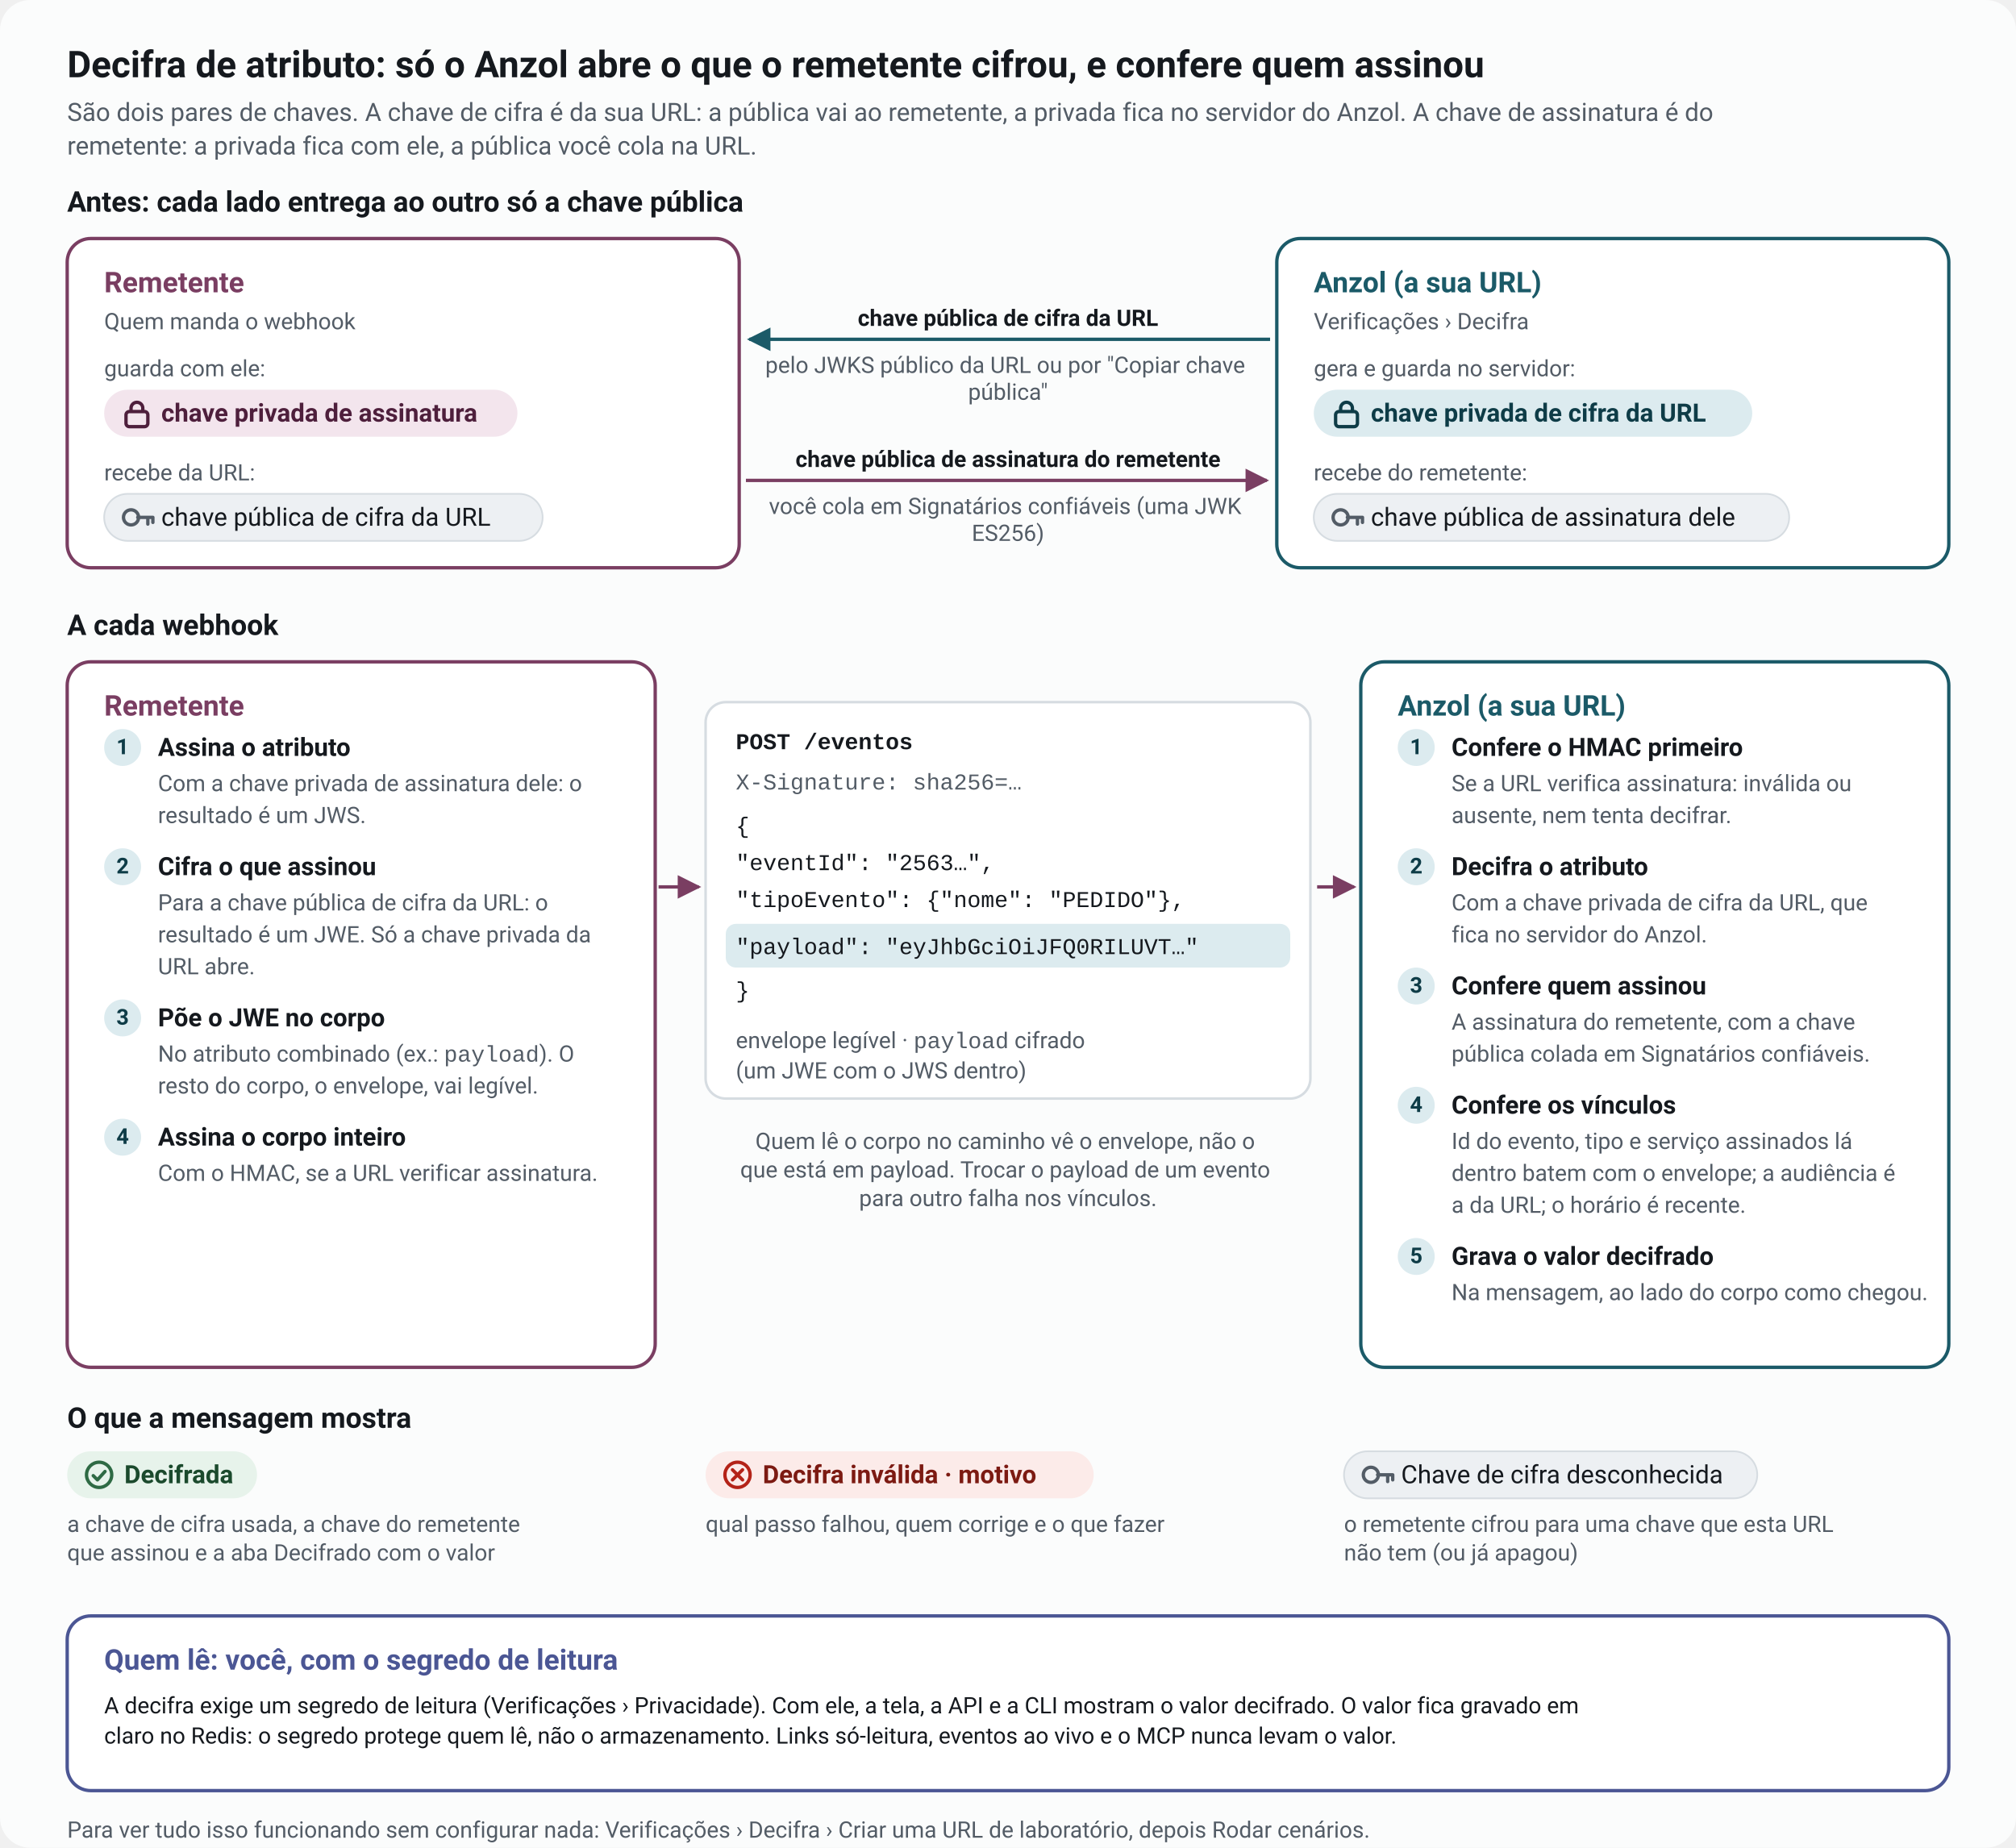
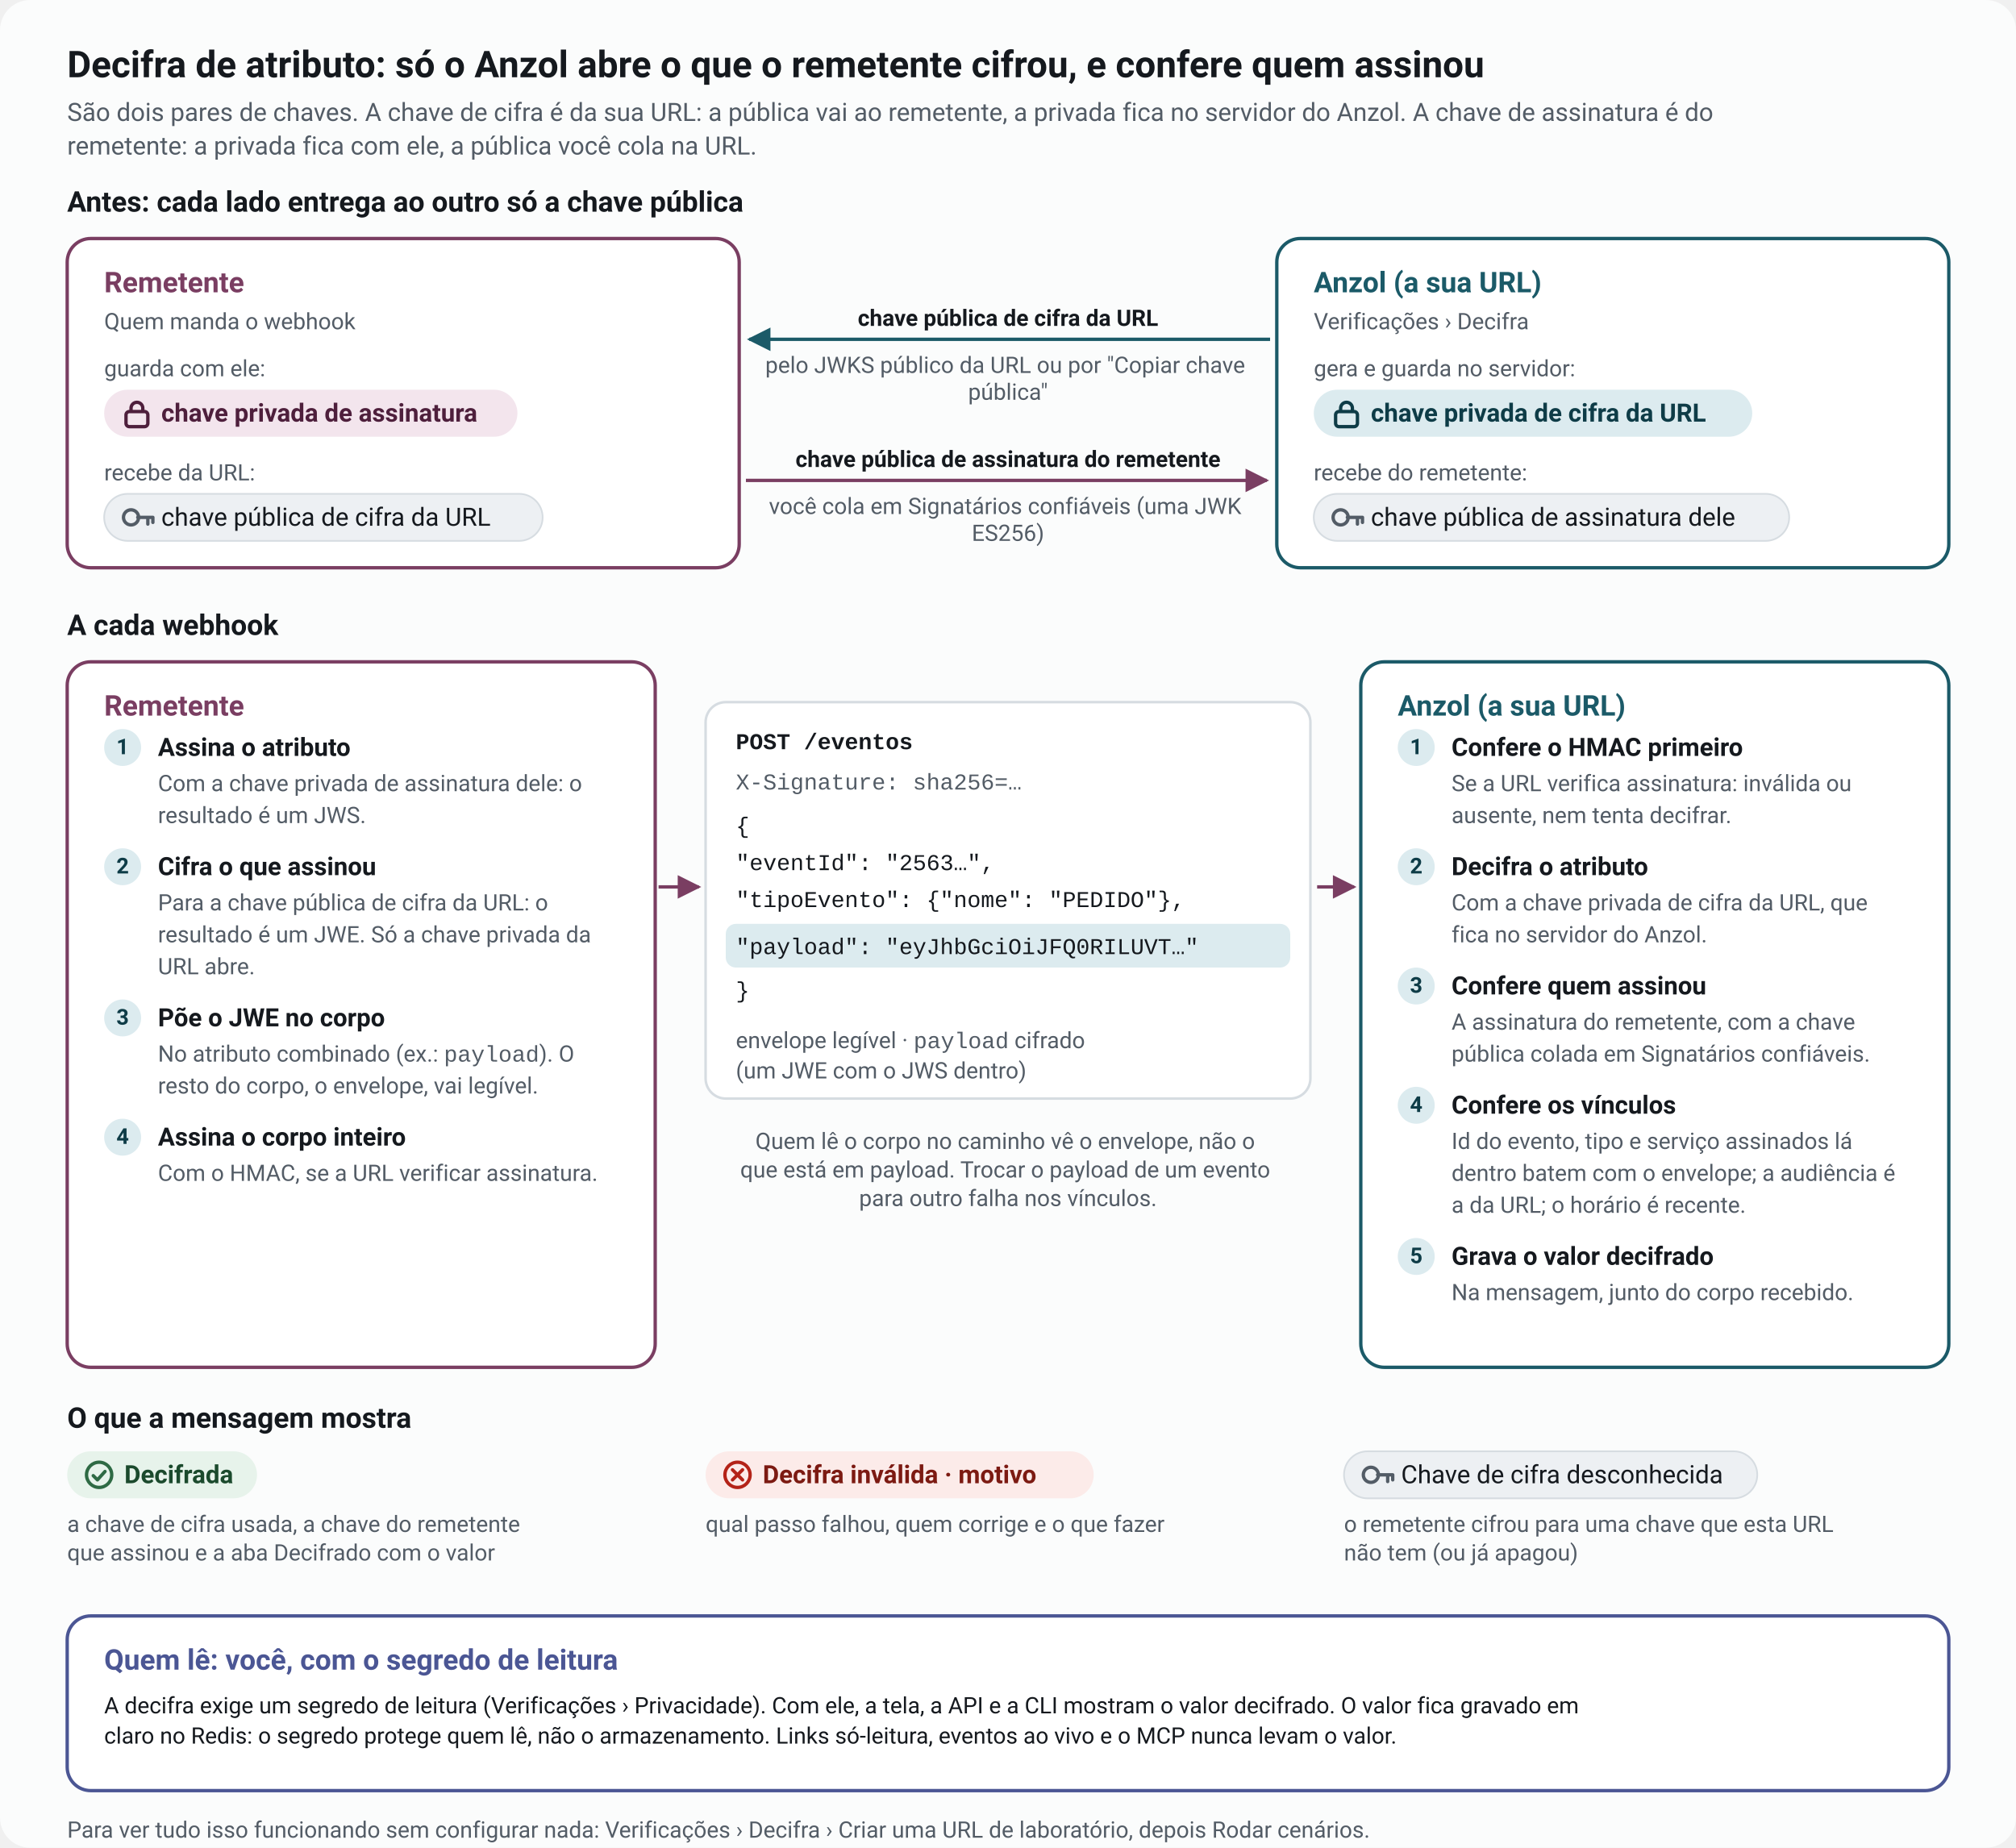
<svg xmlns="http://www.w3.org/2000/svg" viewBox="0 0 1200 1100" width="1200" height="1100" role="img" aria-labelledby="titulo descricao" font-family="-apple-system, BlinkMacSystemFont, 'Segoe UI', Roboto, Helvetica, Arial, sans-serif">
  <defs>
    <marker id="seta" viewBox="0 0 10 10" refX="9" refY="5" markerWidth="7" markerHeight="7" orient="auto-start-reverse">
      <path d="M0 0 L10 5 L0 10 z" fill="#78818b" />
    </marker>
    <marker id="seta-primary" viewBox="0 0 10 10" refX="9" refY="5" markerWidth="7" markerHeight="7" orient="auto-start-reverse">
      <path d="M0 0 L10 5 L0 10 z" fill="#1b5a68" />
    </marker>
    <marker id="seta-tertiary" viewBox="0 0 10 10" refX="9" refY="5" markerWidth="7" markerHeight="7" orient="auto-start-reverse">
      <path d="M0 0 L10 5 L0 10 z" fill="#7a3e62" />
    </marker>
  </defs>
  <style>
  text { font-size: 15px; fill: #15191e; }
  .t { fill: #15191e; } .m { fill: #535c66; } .b { font-weight: 600; }
  .h1 { font-size: 22px; font-weight: 700; } .h2 { font-size: 17px; font-weight: 700; } .small { font-size: 13.5px; }
  .mono { font-family: ui-monospace, 'SF Mono', Menlo, Consolas, 'Liberation Mono', monospace; font-size: 13.5px; }
  .bg { fill: #fbfcfc; }
  .card { fill: #ffffff; stroke: #d6dce1; stroke-width: 1.5; }
  .card-primary { fill: #ffffff; stroke: #1b5a68; stroke-width: 2; }
  .card-tertiary { fill: #ffffff; stroke: #7a3e62; stroke-width: 2; }
  .card-secondary { fill: #ffffff; stroke: #4b5694; stroke-width: 2; }
  .band { fill: #edf0f3; stroke: none; }
  .primary { fill: #1b5a68; } .tertiary { fill: #7a3e62; } .secondary { fill: #4b5694; }
  .arrow { fill: none; stroke: #78818b; stroke-width: 2; marker-end: url(#seta); }
  .arrow-primary { fill: none; stroke: #1b5a68; stroke-width: 2; marker-end: url(#seta-primary); }
  .arrow-tertiary { fill: none; stroke: #7a3e62; stroke-width: 2; marker-end: url(#seta-tertiary); }
  .arrow-dashed { fill: none; stroke: #78818b; stroke-width: 2; stroke-dasharray: 6 5; marker-end: url(#seta); }
  .num { fill: #dcebef; } .num-t { fill: #0e3c47; font-size: 13px; font-weight: 700; }
  .neutro { fill: #edf0f3; stroke: #d6dce1; } .neutro-t { fill: #15191e; } .neutro-i { color: #535c66; }
  .pri { fill: #dcebef; } .pri-t { fill: #0e3c47; font-weight: 600; } .pri-i { color: #0e3c47; }
  .ter { fill: #f3e5ed; } .ter-t { fill: #4e1f3c; font-weight: 600; } .ter-i { color: #4e1f3c; }
  .ok { fill: #e7f3eb; } .ok-t { fill: #1b4a2d; font-weight: 600; } .ok-i { color: #2e6a44; }
  .bad { fill: #fcebe9; } .bad-t { fill: #7c1a12; font-weight: 600; } .bad-i { color: #b42318; }
  .hl { fill: #dcebef; }
  .icon-primary { color: #1b5a68; } .icon-tertiary { color: #7a3e62; }
  .cyl { fill: #edf0f3; stroke: #78818b; stroke-width: 1.5; }
</style>
  <rect class="bg" width="100%" height="100%" rx="18" />
  <text x="40" y="46" class="h1" text-anchor="start">
    <tspan x="40" dy="0">Decifra de atributo: só o Anzol abre o que o remetente cifrou, e confere quem assinou</tspan>
  </text>
  <text x="40" y="72" class="m" text-anchor="start">
    <tspan x="40" dy="0">São dois pares de chaves. A chave de cifra é da sua URL: a pública vai ao remetente, a privada fica no servidor do Anzol. A chave de assinatura é do</tspan>
    <tspan x="40" dy="20">remetente: a privada fica com ele, a pública você cola na URL.</tspan>
  </text>
  <text x="40" y="126" class="h2" text-anchor="start">
    <tspan x="40" dy="0">Antes: cada lado entrega ao outro só a chave pública</tspan>
  </text>
  <rect x="40" y="142" width="400" height="196" rx="14" class="card-tertiary" />
  <text x="62" y="174" class="h2 tertiary">Remetente</text>
  <text x="62" y="196" class="m small" text-anchor="start">
    <tspan x="62" dy="0">Quem manda o webhook</tspan>
  </text>
  <text x="62" y="224" class="m small" text-anchor="start">
    <tspan x="62" dy="0">guarda com ele:</tspan>
  </text>
  <g>
    <rect x="62" y="232" width="246" height="28" rx="14" class="ter" />
    <g transform="translate(72, 237)" class="ter-i">
      <rect x="3" y="8" width="13" height="9" rx="2" fill="none" stroke="currentColor" stroke-width="2" />
      <path d="M6 8 V6 a3.5 3.5 0 0 1 7 0 V8" fill="none" stroke="currentColor" stroke-width="2" />
    </g>
    <text x="96" y="251" text-anchor="start" class="ter-t">chave privada de assinatura</text>
  </g>
  <text x="62" y="286" class="m small" text-anchor="start">
    <tspan x="62" dy="0">recebe da URL:</tspan>
  </text>
  <g>
    <rect x="62" y="294" width="261" height="28" rx="14" class="neutro" />
    <g transform="translate(72, 299)" class="neutro-i">
      <circle cx="6" cy="9" r="4.5" fill="none" stroke="currentColor" stroke-width="2" />
      <path d="M10 9 H19 M16 9 v4 M19 9 v3" fill="none" stroke="currentColor" stroke-width="2" stroke-linecap="round" />
    </g>
    <text x="96" y="313" text-anchor="start" class="neutro-t">chave pública de cifra da URL</text>
  </g>
  <rect x="760" y="142" width="400" height="196" rx="14" class="card-primary" />
  <text x="782" y="174" class="h2 primary">Anzol (a sua URL)</text>
  <text x="782" y="196" class="m small" text-anchor="start">
    <tspan x="782" dy="0">Verificações › Decifra</tspan>
  </text>
  <text x="782" y="224" class="m small" text-anchor="start">
    <tspan x="782" dy="0">gera e guarda no servidor:</tspan>
  </text>
  <g>
    <rect x="782" y="232" width="261" height="28" rx="14" class="pri" />
    <g transform="translate(792, 237)" class="pri-i">
      <rect x="3" y="8" width="13" height="9" rx="2" fill="none" stroke="currentColor" stroke-width="2" />
      <path d="M6 8 V6 a3.5 3.5 0 0 1 7 0 V8" fill="none" stroke="currentColor" stroke-width="2" />
    </g>
    <text x="816" y="251" text-anchor="start" class="pri-t">chave privada de cifra da URL</text>
  </g>
  <text x="782" y="286" class="m small" text-anchor="start">
    <tspan x="782" dy="0">recebe do remetente:</tspan>
  </text>
  <g>
    <rect x="782" y="294" width="283" height="28" rx="14" class="neutro" />
    <g transform="translate(792, 299)" class="neutro-i">
      <circle cx="6" cy="9" r="4.5" fill="none" stroke="currentColor" stroke-width="2" />
      <path d="M10 9 H19 M16 9 v4 M19 9 v3" fill="none" stroke="currentColor" stroke-width="2" stroke-linecap="round" />
    </g>
    <text x="816" y="313" text-anchor="start" class="neutro-t">chave pública de assinatura dele</text>
  </g>
  <path d="M756 202 L446 202" class="arrow-primary" />
  <text x="600" y="194" class="b small" text-anchor="middle">
    <tspan x="600" dy="0">chave pública de cifra da URL</tspan>
  </text>
  <text x="600" y="222" class="m small" text-anchor="middle">
    <tspan x="600" dy="0">pelo JWKS público da URL ou por "Copiar chave</tspan>
    <tspan x="600" dy="16">pública"</tspan>
  </text>
  <path d="M444 286 L754 286" class="arrow-tertiary" />
  <text x="600" y="278" class="b small" text-anchor="middle">
    <tspan x="600" dy="0">chave pública de assinatura do remetente</tspan>
  </text>
  <text x="600" y="306" class="m small" text-anchor="middle">
    <tspan x="600" dy="0">você cola em Signatários confiáveis (uma JWK</tspan>
    <tspan x="600" dy="16">ES256)</tspan>
  </text>
  <text x="40" y="378" class="h2" text-anchor="start">
    <tspan x="40" dy="0">A cada webhook</tspan>
  </text>
  <rect x="40" y="394" width="350" height="420" rx="14" class="card-tertiary" />
  <text x="62" y="426" class="h2 tertiary">Remetente</text>
  <circle cx="73" cy="445" r="11" class="num" />
  <text x="73" y="449" text-anchor="middle" class="num-t">1</text>
  <text x="94" y="450" class="b t" text-anchor="start">
    <tspan x="94" dy="0">Assina o atributo</tspan>
  </text>
  <text x="94" y="471" class="m small" text-anchor="start">
    <tspan x="94" dy="0">Com a chave privada de assinatura dele: o</tspan>
    <tspan x="94" dy="19">resultado é um JWS.</tspan>
  </text>
  <circle cx="73" cy="516" r="11" class="num" />
  <text x="73" y="520" text-anchor="middle" class="num-t">2</text>
  <text x="94" y="521" class="b t" text-anchor="start">
    <tspan x="94" dy="0">Cifra o que assinou</tspan>
  </text>
  <text x="94" y="542" class="m small" text-anchor="start">
    <tspan x="94" dy="0">Para a chave pública de cifra da URL: o</tspan>
    <tspan x="94" dy="19">resultado é um JWE. Só a chave privada da</tspan>
    <tspan x="94" dy="19">URL abre.</tspan>
  </text>
  <circle cx="73" cy="606" r="11" class="num" />
  <text x="73" y="610" text-anchor="middle" class="num-t">3</text>
  <text x="94" y="611" class="b t" text-anchor="start">
    <tspan x="94" dy="0">Põe o JWE no corpo</tspan>
  </text>
  <text x="94" y="632" class="m small" text-anchor="start">
    <tspan x="94" dy="0">No atributo combinado (ex.: <tspan class="mono">payload</tspan>). O</tspan>
    <tspan x="94" dy="19">resto do corpo, o envelope, vai legível.</tspan>
  </text>
  <circle cx="73" cy="677" r="11" class="num" />
  <text x="73" y="681" text-anchor="middle" class="num-t">4</text>
  <text x="94" y="682" class="b t" text-anchor="start">
    <tspan x="94" dy="0">Assina o corpo inteiro</tspan>
  </text>
  <text x="94" y="703" class="m small" text-anchor="start">
    <tspan x="94" dy="0">Com o HMAC, se a URL verificar assinatura.</tspan>
  </text>
  <path d="M392 528 L416 528" class="arrow-tertiary" />
  <path d="M784 528 L806 528" class="arrow-tertiary" />
  <rect x="420" y="418" width="360" height="236" rx="12" class="card" />
  <text x="438" y="446" class="b" text-anchor="start">
    <tspan x="438" dy="0">
      <tspan class="mono">POST /eventos</tspan>
    </tspan>
  </text>
  <text x="438" y="470" class="mono m" text-anchor="start">
    <tspan x="438" dy="0">
      <tspan class="mono">X-Signature: sha256=…</tspan>
    </tspan>
  </text>
  <text x="438" y="496" class="mono" text-anchor="start">
    <tspan x="438" dy="0">
      <tspan class="mono">{</tspan>
    </tspan>
  </text>
  <text x="438" y="518" class="mono" text-anchor="start">
    <tspan x="438" dy="0">
      <tspan class="mono">  "eventId": "2563…",</tspan>
    </tspan>
  </text>
  <text x="438" y="540" class="mono" text-anchor="start">
    <tspan x="438" dy="0">
      <tspan class="mono">  "tipoEvento": {"nome": "PEDIDO"},</tspan>
    </tspan>
  </text>
  <rect x="432" y="550" width="336" height="26" rx="6" class="hl" />
  <text x="438" y="568" class="mono" text-anchor="start">
    <tspan x="438" dy="0">
      <tspan class="mono">  "payload": "eyJhbGciOiJFQ0RILUVT…"</tspan>
    </tspan>
  </text>
  <text x="438" y="594" class="mono" text-anchor="start">
    <tspan x="438" dy="0">
      <tspan class="mono">}</tspan>
    </tspan>
  </text>
  <text x="438" y="624" class="m small" text-anchor="start">
    <tspan x="438" dy="0">envelope legível · <tspan class="mono">payload</tspan> cifrado</tspan>
  </text>
  <text x="438" y="642" class="m small" text-anchor="start">
    <tspan x="438" dy="0">(um JWE com o JWS dentro)</tspan>
  </text>
  <text x="600" y="684" class="m small" text-anchor="middle">
    <tspan x="600" dy="0">Quem lê o corpo no caminho vê o envelope, não o</tspan>
    <tspan x="600" dy="17">que está em payload. Trocar o payload de um evento</tspan>
    <tspan x="600" dy="17">para outro falha nos vínculos.</tspan>
  </text>
  <rect x="810" y="394" width="350" height="420" rx="14" class="card-primary" />
  <text x="832" y="426" class="h2 primary">Anzol (a sua URL)</text>
  <circle cx="843" cy="445" r="11" class="num" />
  <text x="843" y="449" text-anchor="middle" class="num-t">1</text>
  <text x="864" y="450" class="b t" text-anchor="start">
    <tspan x="864" dy="0">Confere o HMAC primeiro</tspan>
  </text>
  <text x="864" y="471" class="m small" text-anchor="start">
    <tspan x="864" dy="0">Se a URL verifica assinatura: inválida ou</tspan>
    <tspan x="864" dy="19">ausente, nem tenta decifrar.</tspan>
  </text>
  <circle cx="843" cy="516" r="11" class="num" />
  <text x="843" y="520" text-anchor="middle" class="num-t">2</text>
  <text x="864" y="521" class="b t" text-anchor="start">
    <tspan x="864" dy="0">Decifra o atributo</tspan>
  </text>
  <text x="864" y="542" class="m small" text-anchor="start">
    <tspan x="864" dy="0">Com a chave privada de cifra da URL, que</tspan>
    <tspan x="864" dy="19">fica no servidor do Anzol.</tspan>
  </text>
  <circle cx="843" cy="587" r="11" class="num" />
  <text x="843" y="591" text-anchor="middle" class="num-t">3</text>
  <text x="864" y="592" class="b t" text-anchor="start">
    <tspan x="864" dy="0">Confere quem assinou</tspan>
  </text>
  <text x="864" y="613" class="m small" text-anchor="start">
    <tspan x="864" dy="0">A assinatura do remetente, com a chave</tspan>
    <tspan x="864" dy="19">pública colada em Signatários confiáveis.</tspan>
  </text>
  <circle cx="843" cy="658" r="11" class="num" />
  <text x="843" y="662" text-anchor="middle" class="num-t">4</text>
  <text x="864" y="663" class="b t" text-anchor="start">
    <tspan x="864" dy="0">Confere os vínculos</tspan>
  </text>
  <text x="864" y="684" class="m small" text-anchor="start">
    <tspan x="864" dy="0">Id do evento, tipo e serviço assinados lá</tspan>
    <tspan x="864" dy="19">dentro batem com o envelope; a audiência é</tspan>
    <tspan x="864" dy="19">a da URL; o horário é recente.</tspan>
  </text>
  <circle cx="843" cy="748" r="11" class="num" />
  <text x="843" y="752" text-anchor="middle" class="num-t">5</text>
  <text x="864" y="753" class="b t" text-anchor="start">
    <tspan x="864" dy="0">Grava o valor decifrado</tspan>
  </text>
  <text x="864" y="774" class="m small" text-anchor="start">
-     <tspan x="864" dy="0">Na mensagem, ao lado do corpo como chegou.</tspan>
+     <tspan x="864" dy="0">Na mensagem, junto do corpo recebido.</tspan>
  </text>
  <text x="40" y="850" class="h2" text-anchor="start">
    <tspan x="40" dy="0">O que a mensagem mostra</tspan>
  </text>
  <g>
    <rect x="40" y="864" width="113" height="28" rx="14" class="ok" />
    <g transform="translate(50, 869)" class="ok-i">
      <circle cx="9" cy="9" r="7.5" fill="none" stroke="currentColor" stroke-width="2" />
      <path d="M5.5 9.5 l2.5 2.5 l4.5 -5" fill="none" stroke="currentColor" stroke-width="2" stroke-linecap="round" stroke-linejoin="round" />
    </g>
    <text x="74" y="883" text-anchor="start" class="ok-t">Decifrada</text>
  </g>
  <text x="40" y="912" class="m small" text-anchor="start">
    <tspan x="40" dy="0">a chave de cifra usada, a chave do remetente</tspan>
    <tspan x="40" dy="17">que assinou e a aba Decifrado com o valor</tspan>
  </text>
  <g>
    <rect x="420" y="864" width="231" height="28" rx="14" class="bad" />
    <g transform="translate(430, 869)" class="bad-i">
      <circle cx="9" cy="9" r="7.5" fill="none" stroke="currentColor" stroke-width="2" />
      <path d="M6 6 l6 6 M12 6 l-6 6" fill="none" stroke="currentColor" stroke-width="2" stroke-linecap="round" />
    </g>
    <text x="454" y="883" text-anchor="start" class="bad-t">Decifra inválida · motivo</text>
  </g>
  <text x="420" y="912" class="m small" text-anchor="start">
    <tspan x="420" dy="0">qual passo falhou, quem corrige e o que fazer</tspan>
  </text>
  <g>
    <rect x="800" y="864" width="246" height="28" rx="14" class="neutro" />
    <g transform="translate(810, 869)" class="neutro-i">
      <circle cx="6" cy="9" r="4.5" fill="none" stroke="currentColor" stroke-width="2" />
      <path d="M10 9 H19 M16 9 v4 M19 9 v3" fill="none" stroke="currentColor" stroke-width="2" stroke-linecap="round" />
    </g>
    <text x="834" y="883" text-anchor="start" class="neutro-t">Chave de cifra desconhecida</text>
  </g>
  <text x="800" y="912" class="m small" text-anchor="start">
    <tspan x="800" dy="0">o remetente cifrou para uma chave que esta URL</tspan>
    <tspan x="800" dy="17">não tem (ou já apagou)</tspan>
  </text>
  <rect x="40" y="962" width="1120" height="104" rx="14" class="card-secondary" />
  <text x="62" y="994" class="h2 secondary">Quem lê: você, com o segredo de leitura</text>
  <text x="62" y="1020" class="t small" text-anchor="start">
    <tspan x="62" dy="0">A decifra exige um segredo de leitura (Verificações › Privacidade). Com ele, a tela, a API e a CLI mostram o valor decifrado. O valor fica gravado em</tspan>
    <tspan x="62" dy="18">claro no Redis: o segredo protege quem lê, não o armazenamento. Links só-leitura, eventos ao vivo e o MCP nunca levam o valor.</tspan>
  </text>
  <text x="40" y="1094" class="m small" text-anchor="start">
    <tspan x="40" dy="0">Para ver tudo isso funcionando sem configurar nada: Verificações › Decifra › Criar uma URL de laboratório, depois Rodar cenários.</tspan>
  </text>
</svg>
